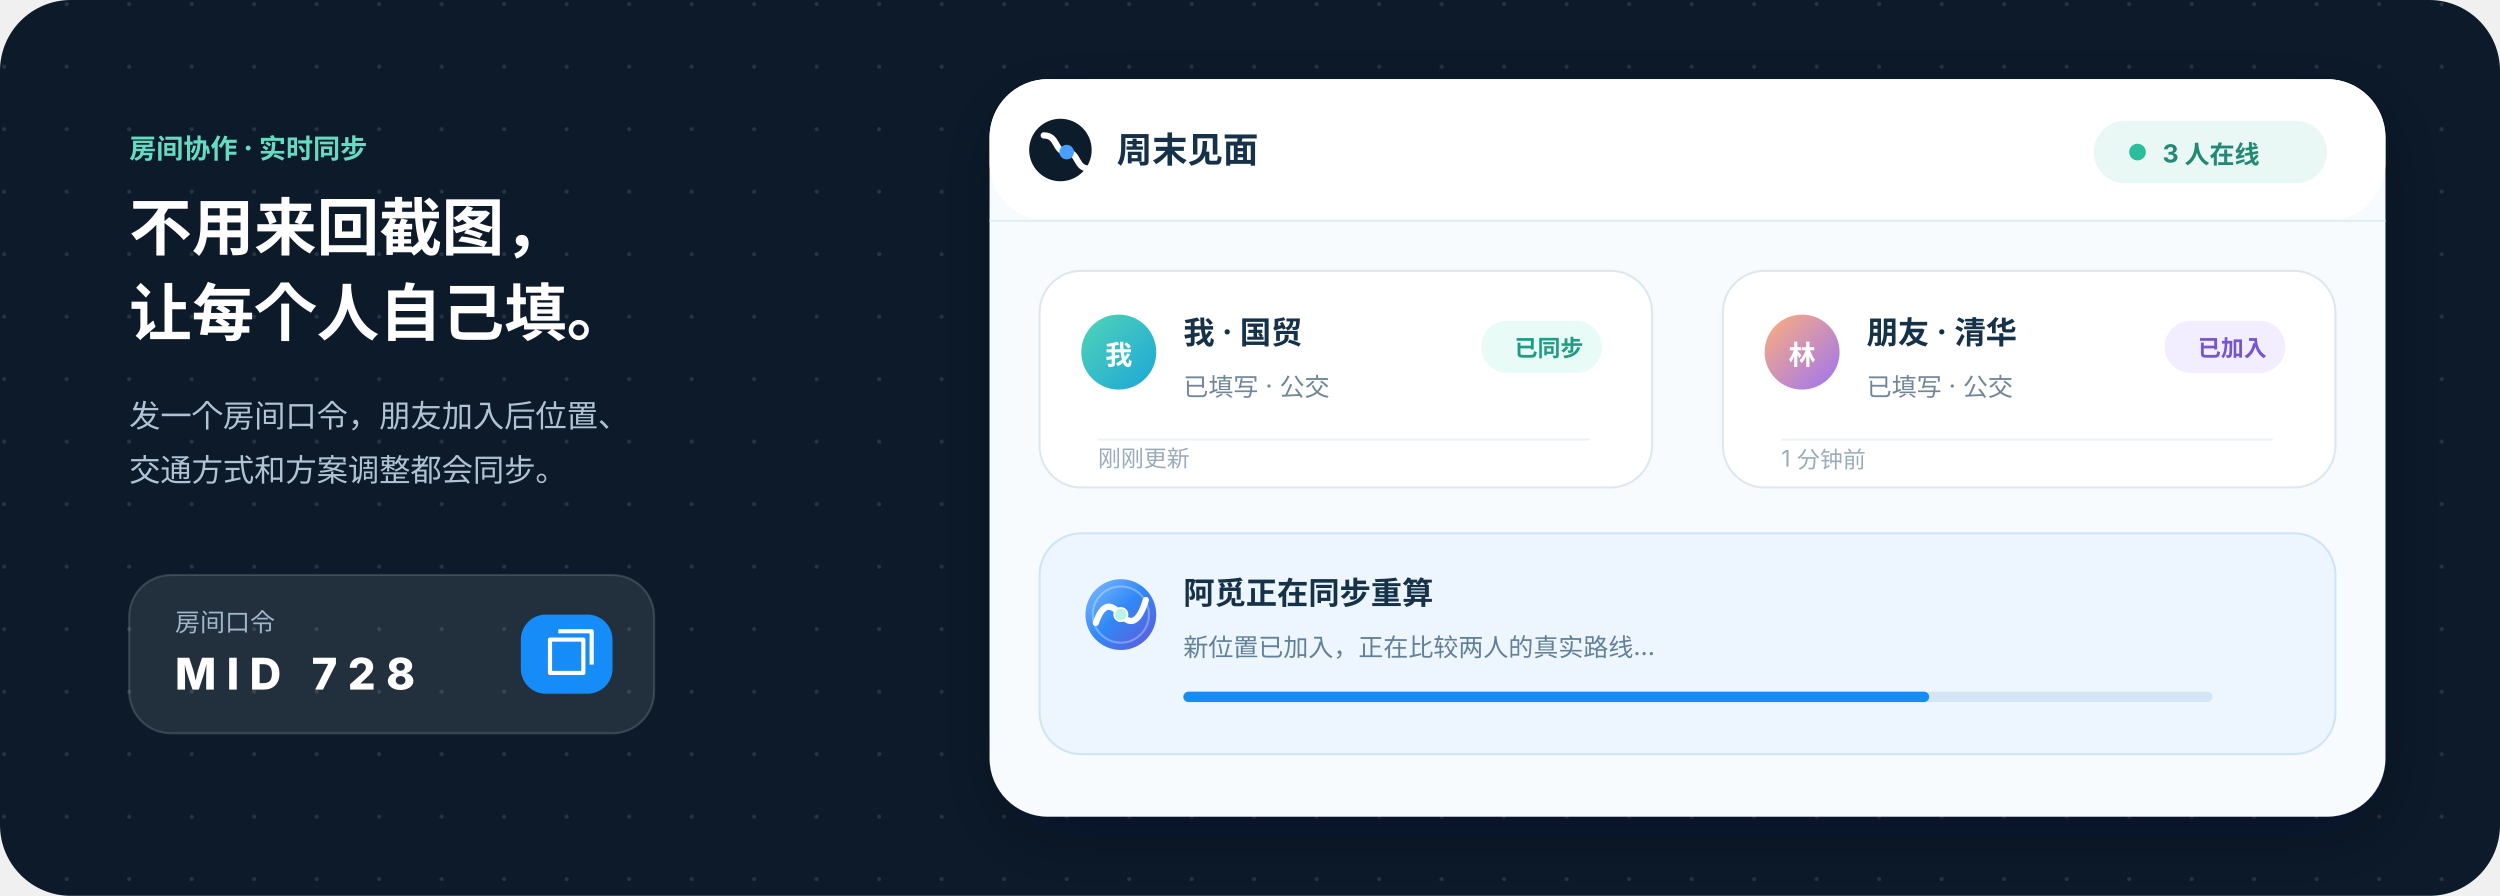
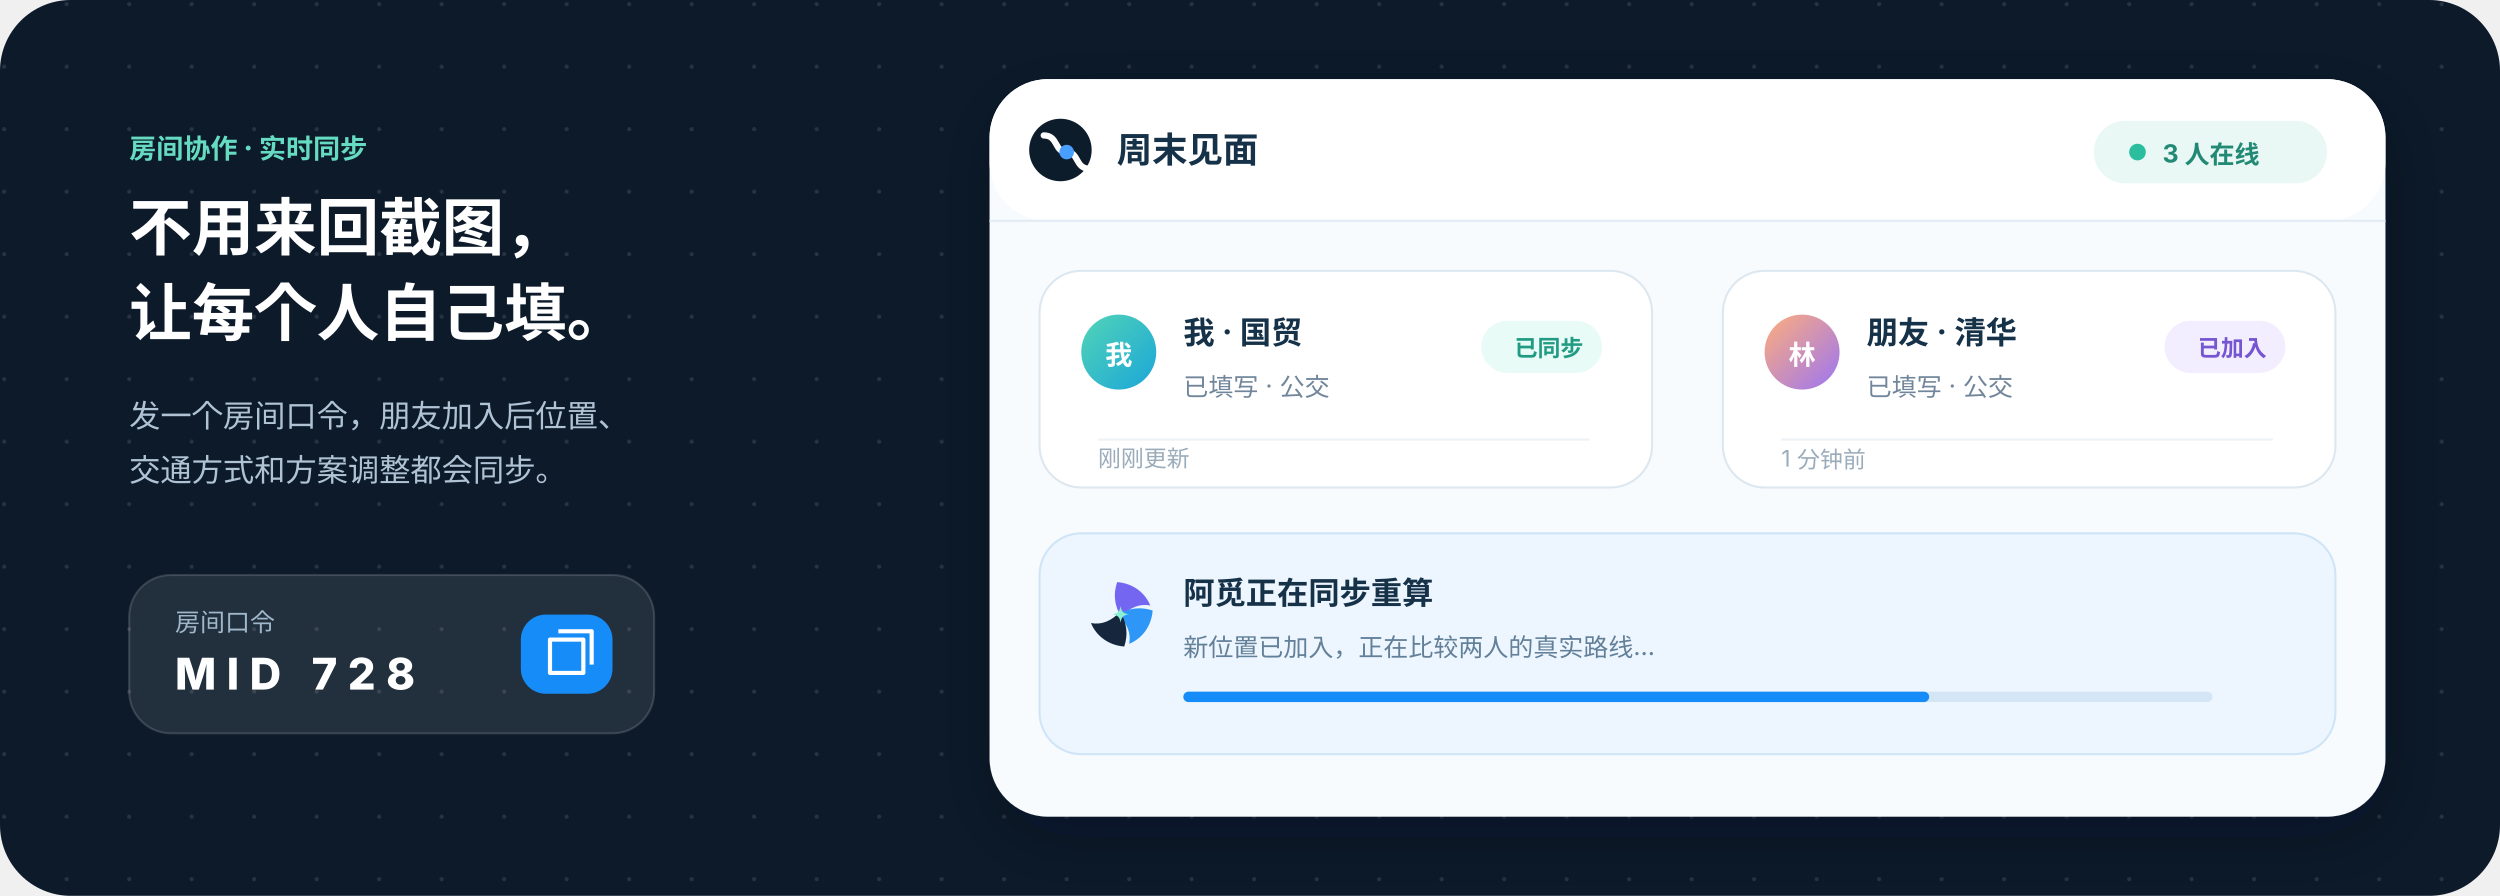
<svg xmlns="http://www.w3.org/2000/svg" width="1200" height="430" viewBox="0 0 1200 430" fill="none" role="img" aria-labelledby="title">
  <defs>
    <linearGradient id="bg" x1="0" y1="0" x2="1200" y2="430">
      <stop stop-color="#0C1A2A" />
      <stop offset=".55" stop-color="#102C47" />
      <stop offset="1" stop-color="#18345C" />
    </linearGradient>
    <linearGradient id="a" x1="0" y1="0" x2="1" y2="1">
      <stop stop-color="#52D4B7" />
      <stop offset="1" stop-color="#1BA6D8" />
    </linearGradient>
    <linearGradient id="b" x1="0" y1="0" x2="1" y2="1">
      <stop stop-color="#FFAE7A" />
      <stop offset="1" stop-color="#9B74F4" />
    </linearGradient>
    <linearGradient id="ami" x1="0" y1="0" x2="1" y2="1">
      <stop stop-color="#83BEFF" />
      <stop offset=".48" stop-color="#3188F5" />
      <stop offset="1" stop-color="#6357D9" />
    </linearGradient>
    <filter id="shadow">
      <feDropShadow dy="10" stdDeviation="16" flood-color="#00101F" flood-opacity=".28" />
    </filter>
    <pattern id="dots" width="30" height="30" patternUnits="userSpaceOnUse">
      <circle cx="2" cy="2" r="1" fill="white" fill-opacity=".11" />
    </pattern>
  </defs>
  <rect width="1200" height="430" rx="34" fill="url(#bg)" />
  <rect width="1200" height="430" rx="34" fill="url(#dots)" />
  <g font-family="Inter,-apple-system,BlinkMacSystemFont,'PingFang SC',sans-serif">
    <text x="62" y="76" fill="#65DCC2" font-size="13" font-weight="760">房间协作 · 实时同步</text>
    <text x="62" y="120" fill="white" font-size="30" font-weight="780">不用来回截图，</text>
    <text x="62" y="161" fill="white" font-size="30" font-weight="780">让每个人自己填。</text>
    <text x="62" y="205" fill="#AFC3D5" font-size="15">发一个房间口令，朋友加入后位置、</text>
    <text x="62" y="231" fill="#AFC3D5" font-size="15">交通方式和方案调整都会同步。</text>
    <g transform="translate(62 276)">
      <rect width="252" height="76" rx="20" fill="white" fill-opacity=".09" stroke="white" stroke-opacity=".15" />
      <text x="22" y="27" fill="#9FB7CA" font-size="12">房间口令</text>
      <text x="22" y="55" fill="white" font-size="21" font-weight="760" letter-spacing="5">MID 728</text>
      <rect x="188" y="19" width="44" height="38" rx="12" fill="#168CF8" />
      <path d="M202 31H218V47H202V31ZM206 27H222V43" stroke="white" stroke-width="2" stroke-linejoin="round" />
    </g>
  </g>
  <g transform="translate(475 38)" filter="url(#shadow)" font-family="Inter,-apple-system,BlinkMacSystemFont,'PingFang SC',sans-serif">
    <rect width="670" height="354" rx="28" fill="#F8FBFE" />
    <rect x="0" y="0" width="670" height="68" rx="28" fill="white" />
    <path d="M0 68H670" stroke="#E3ECF4" />
    <circle cx="34" cy="34" r="15" fill="#0D1A29" />
    <path d="M26 27C33 27 31 35 37 35C43 35 41 43 48 43" stroke="white" stroke-width="3" stroke-linecap="round" />
    <circle cx="37" cy="35" r="3.5" fill="#4A9FFF" />
    <text x="61" y="40" fill="#17324A" font-size="17" font-weight="760">周末见面</text>
    <rect x="530" y="20" width="112" height="30" rx="15" fill="#EAF8F5" />
    <circle cx="551" cy="35" r="4" fill="#29BE9E" />
    <text x="563" y="40" fill="#218974" font-size="12" font-weight="650">3 人在线</text>
    <g transform="translate(24 92)">
      <rect width="294" height="104" rx="20" fill="white" stroke="#DCE7F0" />
      <circle cx="38" cy="39" r="18" fill="url(#a)" />
      <text x="38" y="45" text-anchor="middle" fill="white" font-size="13" font-weight="760">我</text>
      <text x="69" y="35" fill="#163149" font-size="15" font-weight="730">我 · 国贸</text>
      <text x="69" y="60" fill="#71869A" font-size="12">已填写 · 公交</text>
      <rect x="212" y="24" width="58" height="25" rx="12.5" fill="#E8FBF6" />
      <text x="228" y="41" fill="#229B84" font-size="11" font-weight="650">已同步</text>
      <path d="M28 81H264" stroke="#EDF2F6" />
      <text x="28" y="94" fill="#9AABBA" font-size="11">刚刚更新</text>
    </g>
    <g transform="translate(352 92)">
      <rect width="294" height="104" rx="20" fill="white" stroke="#DCE7F0" />
      <circle cx="38" cy="39" r="18" fill="url(#b)" />
      <text x="38" y="45" text-anchor="middle" fill="white" font-size="13" font-weight="760">林</text>
      <text x="69" y="35" fill="#163149" font-size="15" font-weight="730">朋友 · 清华</text>
      <text x="69" y="60" fill="#71869A" font-size="12">已填写 · 公交</text>
      <rect x="212" y="24" width="58" height="25" rx="12.5" fill="#F2EDFF" />
      <text x="228" y="41" fill="#7554D1" font-size="11" font-weight="650">已加入</text>
      <path d="M28 81H264" stroke="#EDF2F6" />
      <text x="28" y="94" fill="#9AABBA" font-size="11">1 分钟前</text>
    </g>
    <g transform="translate(24 218)">
      <rect width="622" height="106" rx="20" fill="#EDF6FF" stroke="#CFE4F7" />
-       <circle cx="39" cy="39" r="17" fill="url(#ami)" />
-       <circle cx="39" cy="39" r="13.5" stroke="white" stroke-opacity=".3" />
-       <path d="M27 43C30 34 34 33 38.8 39" stroke="white" stroke-width="3" stroke-linecap="round" />
-       <path d="M39.2 39C44 45 48 42 51 32" stroke="white" stroke-width="3" stroke-linecap="round" />
-       <circle cx="39" cy="39" r="3.2" fill="#B9F4E6" stroke="white" stroke-width=".8" />
+       <g transform="translate(20 20) scale(.59)">
+         <path d="M29.2 5.8C41.8 6.7 51.8 14.1 56.2 24.8C47.6 23.2 39.7 26.2 32.4 34.1C26.9 24.6 25.9 15.6 29.2 5.8Z" fill="#7566F2" />
+         <path d="M58.1 28.9C57.1 41.6 49.7 51.6 39 56C40.6 47.4 37.5 39.5 29.7 32.2C39.2 26.7 48.3 25.7 58.1 28.9Z" fill="#2D96F7" />
+         <path d="M35 58.2C22.3 57.2 12.3 49.8 7.9 39.1C16.5 40.7 24.4 37.6 31.7 29.8C37.2 39.3 38.2 48.4 35 58.2Z" fill="#14283E" />
+         <path d="M32 25.2C32.65 29.7 34.3 31.35 38.8 32C34.3 32.65 32.65 34.3 32 38.8C31.35 34.3 29.7 32.65 25.2 32C29.7 31.35 31.35 29.7 32 25.2Z" fill="#8AF0D3" />
+       </g>
      <text x="69" y="34" fill="#163149" font-size="15" font-weight="740">阿觅正在同步重算</text>
      <text x="69" y="59" fill="#638099" font-size="12">新位置已加入，正在比较两人的真实路线…</text>
      <rect x="69" y="76" width="494" height="5" rx="2.5" fill="#D4E6F5" />
      <rect x="69" y="76" width="358" height="5" rx="2.5" fill="#188CF8" />
    </g>
  </g>
</svg>
